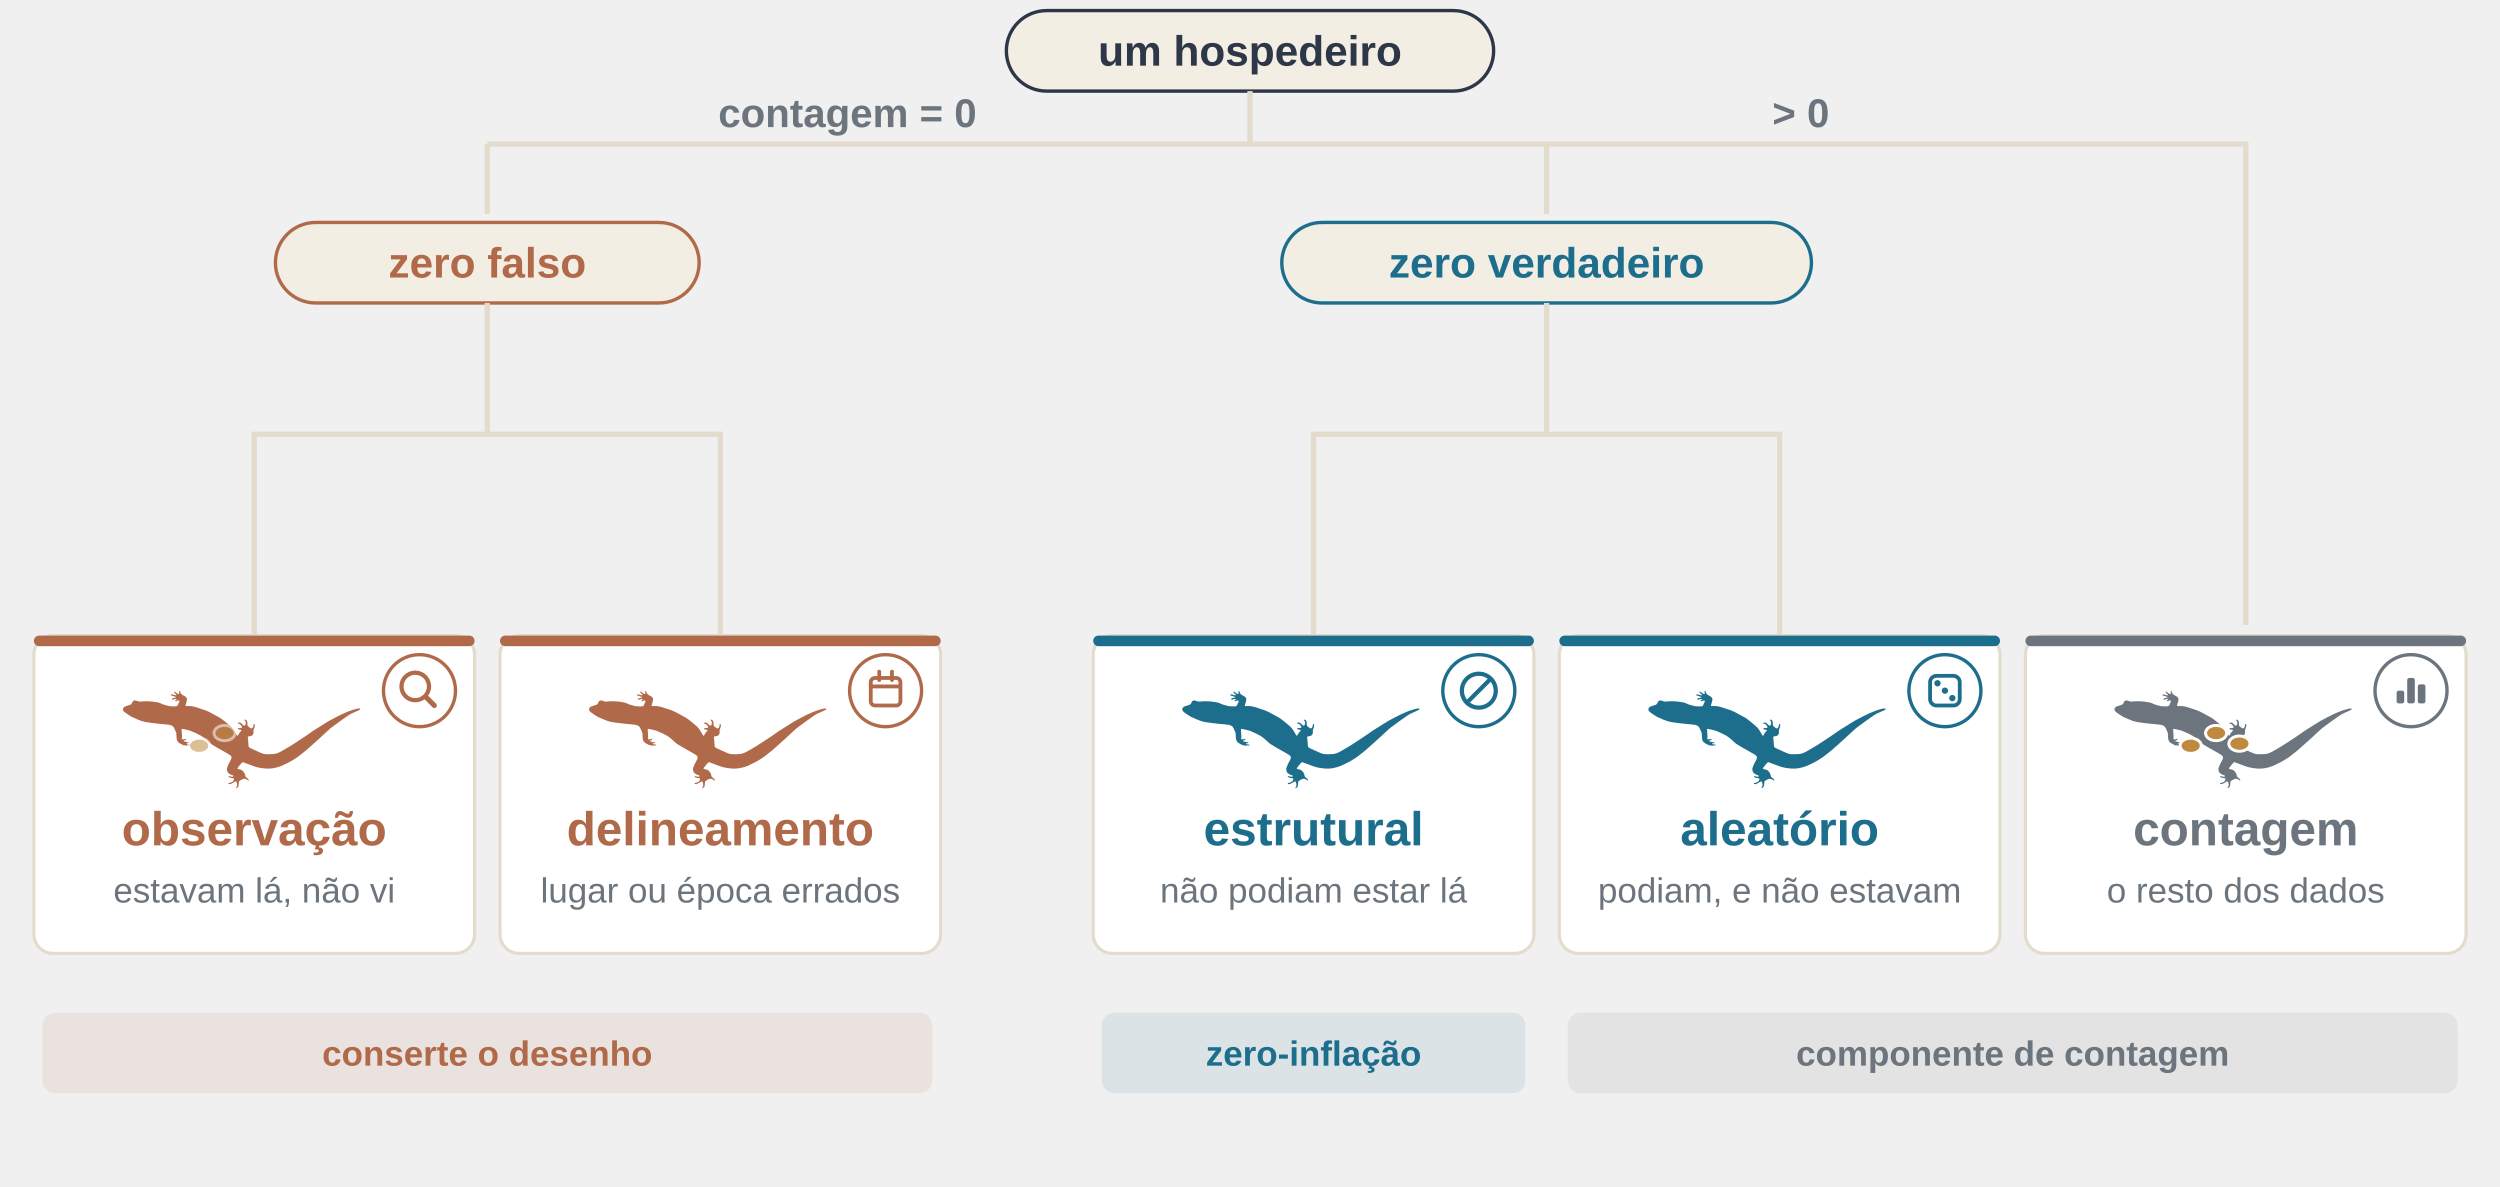
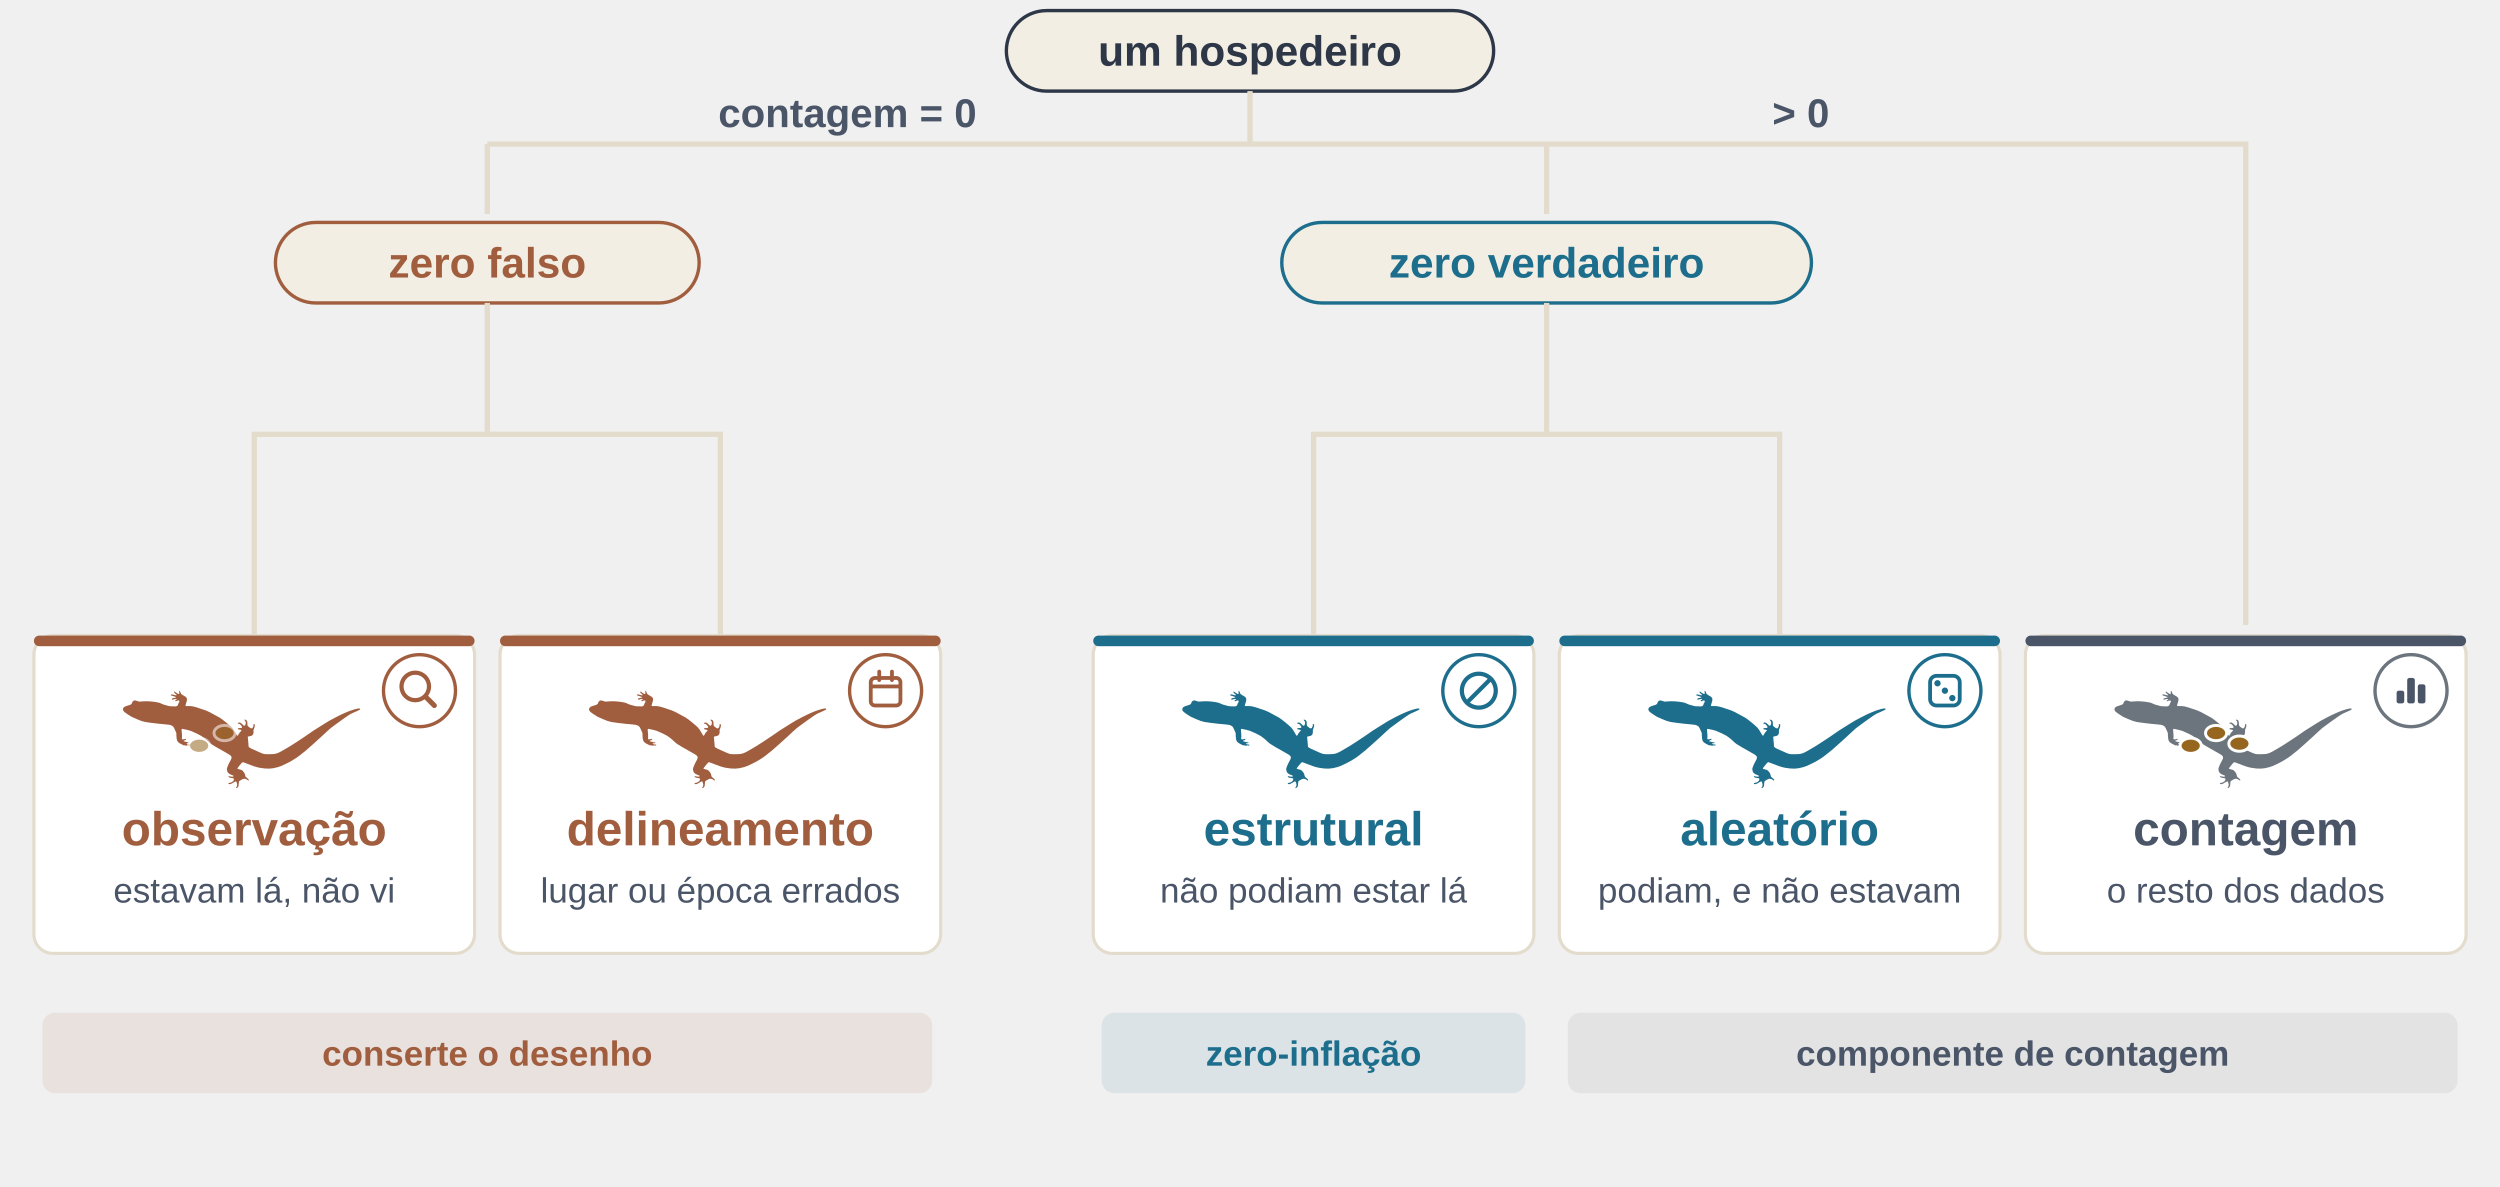
<svg xmlns="http://www.w3.org/2000/svg" viewBox="0 0 1180 560" width="1180" height="560" font-family="-apple-system, BlinkMacSystemFont, Segoe UI, Helvetica Neue, Arial, sans-serif">
  <defs>
    <symbol id="lagarto" viewBox="0 0 1536 631" preserveAspectRatio="xMidYMid meet">
      <g transform="translate(0,631) scale(0.1,-0.1)" fill="currentColor">
        <path d="M3658 6299 c-15 -8 -17 -21 -11 -104 7 -103 1 -114 -50 -101 -38 10 -189 103 -218 135 -31 34 -39 37 -57 19 -30 -30 8 -88 105 -160 107 -79 44 -104 -122 -48 -95 32 -160 38 -189 17 -24 -18 -17 -50 14 -59 14 -4 78 -23 143 -42 65 -19 130 -42 145 -52 l26 -17 -22 -18 c-13 -10 -48 -20 -80 -24 -114 -12 -172 -40 -172 -85 0 -28 28 -46 50 -32 30 19 147 42 211 42 51 0 59 -3 59 -18 0 -17 -36 -42 -83 -56 -23 -7 -19 -54 6 -70 13 -9 27 -5 65 16 85 48 161 47 177 -2 7 -23 -11 -87 -32 -111 -22 -26 -53 -91 -53 -114 0 -37 -39 -86 -85 -106 -42 -19 -60 -20 -258 -14 -147 5 -224 11 -250 21 -21 8 -111 32 -200 54 -130 32 -186 51 -285 100 -105 51 -141 63 -255 85 -300 58 -686 86 -904 65 -279 -26 -267 -27 -397 19 -163 57 -209 55 -285 -14 -29 -27 -42 -48 -51 -86 -13 -55 -55 -111 -101 -134 -15 -8 -99 -35 -186 -61 -179 -52 -237 -83 -283 -151 -48 -74 -36 -152 37 -233 50 -56 380 -283 493 -340 146 -73 536 -238 646 -273 192 -61 270 -75 639 -121 446 -56 583 -70 900 -96 271 -22 324 -33 428 -88 95 -49 111 -73 227 -338 l58 -133 7 -173 c11 -277 38 -359 151 -452 38 -31 95 -66 132 -81 37 -15 96 -44 132 -66 68 -40 90 -47 90 -28 0 14 52 6 138 -23 35 -11 66 -18 68 -15 3 3 1 14 -5 26 -17 30 2 34 52 10 67 -33 149 -11 131 35 -5 12 -19 16 -59 16 -28 0 -78 9 -110 20 -90 31 -98 60 -17 60 53 0 118 16 127 31 14 22 -18 41 -60 36 -28 -4 -53 0 -85 14 -25 11 -78 24 -119 29 -114 13 -136 58 -38 80 63 15 97 43 97 82 0 34 -19 36 -81 8 -30 -13 -66 -20 -111 -20 -79 0 -94 14 -78 71 13 43 12 167 0 289 -6 52 -13 140 -16 195 -9 131 -5 135 104 111 42 -9 149 -32 237 -50 88 -19 196 -48 240 -66 244 -97 579 -257 690 -330 134 -88 319 -235 382 -304 51 -56 123 -118 237 -207 70 -55 567 -346 819 -480 310 -164 472 -272 503 -332 37 -71 13 -171 -78 -318 -60 -98 -143 -279 -183 -398 -23 -70 -26 -93 -21 -145 19 -183 106 -275 331 -351 75 -25 91 -34 93 -53 2 -13 -2 -30 -8 -38 -18 -21 -135 -18 -212 6 -34 11 -71 20 -81 20 -31 0 -31 -29 -1 -61 34 -36 98 -56 216 -68 49 -5 95 -14 103 -21 30 -25 11 -116 -36 -173 -40 -49 -156 -107 -227 -114 -63 -6 -82 -16 -82 -44 0 -22 21 -34 76 -43 35 -5 54 0 130 38 49 23 124 66 168 95 43 28 87 51 97 51 24 0 59 -34 59 -58 0 -10 9 -43 20 -75 33 -94 20 -178 -40 -254 -27 -34 -25 -53 4 -53 32 0 85 38 119 86 27 39 29 50 38 190 7 114 14 155 27 173 18 24 187 122 257 148 84 31 207 -2 292 -77 51 -44 67 -46 71 -9 5 45 -30 92 -107 144 -41 28 -83 61 -93 76 -10 14 -26 63 -34 109 -17 98 -48 157 -136 254 -68 76 -96 90 -235 121 -59 13 -114 31 -122 40 -20 20 -18 22 109 187 149 193 196 238 249 238 11 0 136 -47 278 -104 394 -158 587 -220 821 -262 460 -82 772 -70 1160 47 201 61 219 68 568 240 182 89 324 166 392 213 59 40 127 83 152 96 50 25 83 48 285 199 278 207 563 447 880 741 105 97 314 285 465 419 151 133 338 306 415 385 77 78 192 182 255 231 200 155 381 289 493 364 60 40 174 121 252 181 79 60 238 171 352 247 213 141 237 153 629 321 118 50 184 89 184 108 0 8 -5 24 -10 35 -23 43 -180 16 -501 -85 -267 -84 -633 -244 -1069 -469 -344 -177 -527 -281 -790 -452 -129 -84 -311 -199 -405 -255 -198 -120 -293 -183 -505 -334 -85 -61 -227 -158 -314 -216 -88 -58 -306 -202 -485 -321 -180 -118 -371 -242 -426 -274 -55 -32 -176 -104 -270 -160 -590 -354 -663 -378 -1125 -379 -306 -1 -335 5 -560 101 -546 233 -718 319 -754 376 -10 15 -16 76 -20 202 -4 101 -16 232 -27 298 -11 66 -17 127 -14 138 9 26 29 35 110 48 109 17 143 30 185 67 61 56 83 126 77 246 -5 94 -4 100 27 165 18 38 36 86 39 108 4 22 11 62 16 89 4 27 5 61 1 75 -13 49 -100 54 -92 5 2 -11 6 -31 9 -46 3 -17 -2 -39 -15 -60 -11 -18 -23 -46 -26 -63 -12 -48 -44 -75 -88 -75 -50 0 -85 19 -167 88 -99 83 -101 88 -100 218 1 91 -3 119 -19 155 -30 64 -63 90 -135 103 -57 11 -59 -14 -4 -73 38 -41 46 -56 52 -102 8 -67 -24 -180 -58 -204 -43 -30 -66 -20 -163 78 -77 76 -102 95 -146 108 -59 18 -100 12 -132 -21 -27 -27 -11 -56 29 -52 48 5 93 -18 146 -76 64 -70 95 -133 79 -162 -17 -32 -44 -40 -138 -40 -73 0 -94 -4 -113 -19 -22 -18 -22 -19 -6 -44 14 -21 27 -26 84 -32 79 -8 131 -27 140 -50 4 -12 -16 -38 -65 -88 -55 -55 -83 -94 -119 -167 -72 -143 -78 -141 -193 70 -88 162 -180 299 -253 372 -150 152 -623 537 -772 628 -85 52 -483 268 -690 374 -82 42 -193 90 -245 106 -52 16 -187 61 -300 100 -442 154 -607 188 -848 175 -158 -8 -156 -9 -122 104 60 198 71 237 76 287 9 75 -1 115 -42 163 -39 45 -144 121 -168 121 -8 0 -27 10 -43 23 -15 13 -46 34 -68 46 -54 30 -70 55 -104 158 -16 48 -32 88 -37 90 -5 1 -17 -2 -26 -8z" />
      </g>
    </symbol>
    <symbol id="parasita" viewBox="0 0 345 1536" preserveAspectRatio="xMidYMid meet">
      <g transform="translate(0,1536) scale(0.1,-0.1)" fill="currentColor">
        <path d="M2187 15331 c-31 -38 -51 -117 -45 -186 4 -47 14 -69 70 -153 l66 -99 -29 -119 c-15 -65 -35 -160 -45 -211 -9 -51 -22 -100 -28 -109 -19 -26 -45 -6 -127 98 -188 241 -359 377 -664 528 -284 140 -335 150 -540 96 -147 -39 -188 -58 -230 -107 -30 -36 -34 -102 -9 -154 26 -55 126 -152 185 -178 94 -42 289 -267 289 -334 0 -14 14 -37 34 -56 56 -53 74 -98 147 -381 27 -104 46 -193 43 -198 -13 -20 -183 22 -338 84 -68 27 -126 42 -185 49 -47 5 -96 14 -108 19 -34 14 -134 94 -186 148 -54 57 -101 77 -155 67 -76 -14 -122 -59 -122 -117 0 -38 48 -205 76 -265 30 -63 138 -182 227 -250 34 -26 81 -78 113 -124 31 -44 70 -90 88 -104 47 -36 132 -72 218 -94 139 -34 217 -92 264 -196 35 -77 38 -144 15 -264 -36 -182 -67 -212 -227 -219 -221 -10 -458 100 -691 321 -60 57 -123 109 -140 116 -36 15 -97 2 -134 -27 l-22 -19 26 -101 c45 -175 128 -344 228 -464 59 -69 282 -214 499 -323 110 -55 151 -86 291 -221 162 -155 214 -192 426 -298 l172 -86 51 -90 c81 -142 157 -310 169 -373 7 -41 8 -117 0 -255 -5 -116 -7 -352 -3 -573 l7 -376 -31 -159 c-17 -87 -35 -202 -41 -254 -6 -52 -25 -142 -42 -200 -28 -95 -32 -124 -40 -315 -5 -115 -16 -250 -25 -300 -8 -49 -19 -162 -24 -250 -5 -88 -14 -194 -19 -235 -13 -96 -13 -548 -1 -710 6 -69 19 -154 30 -190 11 -36 33 -145 50 -244 16 -98 39 -207 50 -243 11 -35 33 -139 50 -231 17 -92 42 -207 55 -257 13 -49 26 -119 30 -153 3 -35 17 -103 31 -150 14 -48 32 -132 40 -187 8 -55 26 -161 40 -235 14 -74 29 -195 34 -270 5 -74 22 -205 39 -290 78 -400 119 -809 133 -1349 14 -528 3 -831 -36 -981 -13 -52 -32 -131 -41 -176 -8 -44 -31 -131 -50 -192 -19 -62 -57 -212 -84 -334 -68 -298 -108 -448 -187 -690 -36 -112 -86 -266 -111 -343 -24 -77 -78 -213 -119 -303 -84 -187 -97 -224 -92 -272 3 -32 9 -38 63 -65 46 -23 68 -42 92 -80 35 -53 64 -74 103 -75 33 0 88 34 99 62 23 55 60 165 66 190 3 15 43 83 89 150 104 154 137 212 276 478 62 118 136 256 166 305 29 50 71 131 92 180 22 50 69 158 105 240 95 217 227 624 261 801 18 97 71 623 86 852 13 211 13 1536 0 1802 -6 113 -17 257 -25 320 -8 63 -22 205 -30 315 -21 263 -31 340 -62 443 -14 48 -30 105 -37 127 -8 29 -11 312 -11 990 0 860 2 956 17 1015 9 36 24 117 33 180 23 165 44 265 72 345 13 39 33 113 44 165 27 133 45 191 91 300 38 89 41 101 50 245 6 100 16 172 30 215 15 49 23 119 33 290 7 126 18 238 25 255 20 48 24 350 10 801 -6 226 -15 595 -20 820 l-8 409 -37 115 c-60 187 -54 216 119 640 220 541 209 774 -53 1043 -73 76 -132 117 -166 117 -30 0 -75 -30 -91 -62 -24 -46 -13 -117 31 -213 30 -64 37 -91 37 -140 0 -92 -61 -235 -113 -264 -80 -44 -223 81 -221 194 0 22 17 92 38 155 l38 115 4 221 c4 259 -8 357 -65 499 -53 135 -94 210 -184 345 -97 145 -186 243 -251 276 -62 31 -81 30 -111 -5z" />
      </g>
    </symbol>
  </defs>
  <rect x="475.0" y="5" width="230" height="38" rx="19" fill="#f3eee3" stroke="#2d3748" stroke-width="1.6" />
  <text x="590" y="31" text-anchor="middle" font-size="20" font-weight="600" fill="#2d3748">um hospedeiro</text>
  <path d="M590 43 V68 H230 M590 68 H1060 V295" fill="none" stroke="#e3dccd" stroke-width="2.5" />
-   <text x="400" y="60" text-anchor="middle" font-size="19" font-weight="600" fill="#6c757d">contagem = 0</text>
-   <text x="850" y="60" text-anchor="middle" font-size="19" font-weight="600" fill="#6c757d">&gt; 0</text>
+   <text x="400" y="60" text-anchor="middle" font-size="19" font-weight="600" fill="#4a5568">contagem = 0</text>
+   <text x="850" y="60" text-anchor="middle" font-size="19" font-weight="600" fill="#4a5568">&gt; 0</text>
  <path d="M230 68 V101 M730 68 V101" fill="none" stroke="#e3dccd" stroke-width="2.5" />
-   <rect x="130.0" y="105" width="200" height="38" rx="19" fill="#f3eee3" stroke="#b06a4a" stroke-width="1.6" />
-   <text x="230" y="131" text-anchor="middle" font-size="20" font-weight="600" fill="#b06a4a">zero falso</text>
+   <rect x="130.0" y="105" width="200" height="38" rx="19" fill="#f3eee3" stroke="#a15e3f" stroke-width="1.6" />
+   <text x="230" y="131" text-anchor="middle" font-size="20" font-weight="600" fill="#a15e3f">zero falso</text>
  <rect x="605.0" y="105" width="250" height="38" rx="19" fill="#f3eee3" stroke="#1c6e8c" stroke-width="1.6" />
  <text x="730" y="131" text-anchor="middle" font-size="20" font-weight="600" fill="#1c6e8c">zero verdadeiro</text>
  <path d="M230 143 V205 H120 V300 M230 205 H340 V300" fill="none" stroke="#e3dccd" stroke-width="2.5" />
  <path d="M730 143 V205 H620 V300 M730 205 H840 V300" fill="none" stroke="#e3dccd" stroke-width="2.5" />
  <rect x="16" y="300" width="208" height="150" rx="9" fill="#ffffff" stroke="#e3dccd" stroke-width="1.5" />
-   <rect x="16" y="300" width="208" height="5" rx="2.5" fill="#b06a4a" />
-   <use href="#lagarto" x="58.0" y="326" width="112.0" height="46" color="#b06a4a" />
-   <ellipse cx="94" cy="352" rx="5" ry="3.6" fill="#c08a3e" opacity="0.55" stroke="#ffffff" stroke-width="1.4" />
-   <ellipse cx="106" cy="346" rx="5" ry="3.6" fill="#c08a3e" opacity="0.55" stroke="#ffffff" stroke-width="1.4" />
-   <circle cx="198" cy="326" r="17" fill="#ffffff" stroke="#b06a4a" stroke-width="1.6" />
-   <circle cx="196" cy="324" r="6.5" fill="none" stroke="#b06a4a" stroke-width="2" />
-   <line x1="201" y1="329" x2="205" y2="333" stroke="#b06a4a" stroke-width="2.4" stroke-linecap="round" />
-   <text x="120" y="399" text-anchor="middle" font-size="22.5" font-weight="600" fill="#b06a4a">observação</text>
-   <text x="120" y="426" text-anchor="middle" font-size="16.5" fill="#6c757d">estavam lá, não vi</text>
+   <rect x="16" y="300" width="208" height="5" rx="2.5" fill="#a15e3f" />
+   <use href="#lagarto" x="58.0" y="326" width="112.0" height="46" color="#a15e3f" />
+   <ellipse cx="94" cy="352" rx="5" ry="3.6" fill="#96661f" opacity="0.55" stroke="#ffffff" stroke-width="1.4" />
+   <ellipse cx="106" cy="346" rx="5" ry="3.6" fill="#96661f" opacity="0.55" stroke="#ffffff" stroke-width="1.4" />
+   <circle cx="198" cy="326" r="17" fill="#ffffff" stroke="#a15e3f" stroke-width="1.6" />
+   <circle cx="196" cy="324" r="6.5" fill="none" stroke="#a15e3f" stroke-width="2" />
+   <line x1="201" y1="329" x2="205" y2="333" stroke="#a15e3f" stroke-width="2.4" stroke-linecap="round" />
+   <text x="120" y="399" text-anchor="middle" font-size="22.5" font-weight="600" fill="#a15e3f">observação</text>
+   <text x="120" y="426" text-anchor="middle" font-size="16.5" fill="#4a5568">estavam lá, não vi</text>
  <rect x="236" y="300" width="208" height="150" rx="9" fill="#ffffff" stroke="#e3dccd" stroke-width="1.5" />
-   <rect x="236" y="300" width="208" height="5" rx="2.5" fill="#b06a4a" />
-   <use href="#lagarto" x="278.0" y="326" width="112.0" height="46" color="#b06a4a" />
-   <circle cx="418" cy="326" r="17" fill="#ffffff" stroke="#b06a4a" stroke-width="1.6" />
-   <rect x="411" y="320" width="14" height="13" rx="2" fill="none" stroke="#b06a4a" stroke-width="1.8" />
-   <line x1="411" y1="324" x2="425" y2="324" stroke="#b06a4a" stroke-width="1.8" />
-   <line x1="415" y1="317" x2="415" y2="321" stroke="#b06a4a" stroke-width="1.8" stroke-linecap="round" />
-   <line x1="421" y1="317" x2="421" y2="321" stroke="#b06a4a" stroke-width="1.8" stroke-linecap="round" />
-   <text x="340" y="399" text-anchor="middle" font-size="22.5" font-weight="600" fill="#b06a4a">delineamento</text>
-   <text x="340" y="426" text-anchor="middle" font-size="16.5" fill="#6c757d">lugar ou época errados</text>
+   <rect x="236" y="300" width="208" height="5" rx="2.5" fill="#a15e3f" />
+   <use href="#lagarto" x="278.0" y="326" width="112.0" height="46" color="#a15e3f" />
+   <circle cx="418" cy="326" r="17" fill="#ffffff" stroke="#a15e3f" stroke-width="1.6" />
+   <rect x="411" y="320" width="14" height="13" rx="2" fill="none" stroke="#a15e3f" stroke-width="1.8" />
+   <line x1="411" y1="324" x2="425" y2="324" stroke="#a15e3f" stroke-width="1.8" />
+   <line x1="415" y1="317" x2="415" y2="321" stroke="#a15e3f" stroke-width="1.8" stroke-linecap="round" />
+   <line x1="421" y1="317" x2="421" y2="321" stroke="#a15e3f" stroke-width="1.8" stroke-linecap="round" />
+   <text x="340" y="399" text-anchor="middle" font-size="22.5" font-weight="600" fill="#a15e3f">delineamento</text>
+   <text x="340" y="426" text-anchor="middle" font-size="16.5" fill="#4a5568">lugar ou época errados</text>
  <rect x="516" y="300" width="208" height="150" rx="9" fill="#ffffff" stroke="#e3dccd" stroke-width="1.5" />
  <rect x="516" y="300" width="208" height="5" rx="2.5" fill="#1c6e8c" />
  <use href="#lagarto" x="558.0" y="326" width="112.0" height="46" color="#1c6e8c" />
  <circle cx="698" cy="326" r="17" fill="#ffffff" stroke="#1c6e8c" stroke-width="1.6" />
  <circle cx="698" cy="326" r="8" fill="none" stroke="#1c6e8c" stroke-width="2" />
  <line x1="692.5" y1="331.5" x2="703.5" y2="320.5" stroke="#1c6e8c" stroke-width="2" stroke-linecap="round" />
  <text x="620" y="399" text-anchor="middle" font-size="22.5" font-weight="600" fill="#1c6e8c">estrutural</text>
-   <text x="620" y="426" text-anchor="middle" font-size="16.5" fill="#6c757d">não podiam estar lá</text>
+   <text x="620" y="426" text-anchor="middle" font-size="16.5" fill="#4a5568">não podiam estar lá</text>
  <rect x="736" y="300" width="208" height="150" rx="9" fill="#ffffff" stroke="#e3dccd" stroke-width="1.5" />
  <rect x="736" y="300" width="208" height="5" rx="2.5" fill="#1c6e8c" />
  <use href="#lagarto" x="778.0" y="326" width="112.0" height="46" color="#1c6e8c" />
  <circle cx="918" cy="326" r="17" fill="#ffffff" stroke="#1c6e8c" stroke-width="1.6" />
  <rect x="911" y="319" width="14" height="14" rx="3" fill="none" stroke="#1c6e8c" stroke-width="1.8" />
  <circle cx="914.5" cy="322.5" r="1.5" fill="#1c6e8c" />
  <circle cx="918" cy="326" r="1.5" fill="#1c6e8c" />
  <circle cx="921.5" cy="329.5" r="1.5" fill="#1c6e8c" />
  <text x="840" y="399" text-anchor="middle" font-size="22.5" font-weight="600" fill="#1c6e8c">aleatório</text>
-   <text x="840" y="426" text-anchor="middle" font-size="16.5" fill="#6c757d">podiam, e não estavam</text>
+   <text x="840" y="426" text-anchor="middle" font-size="16.5" fill="#4a5568">podiam, e não estavam</text>
  <rect x="956" y="300" width="208" height="150" rx="9" fill="#ffffff" stroke="#e3dccd" stroke-width="1.5" />
-   <rect x="956" y="300" width="208" height="5" rx="2.5" fill="#6c757d" />
+   <rect x="956" y="300" width="208" height="5" rx="2.5" fill="#4a5568" />
  <use href="#lagarto" x="998.0" y="326" width="112.0" height="46" color="#6c757d" />
-   <ellipse cx="1034" cy="352" rx="5" ry="3.6" fill="#c08a3e" opacity="1.0" stroke="#ffffff" stroke-width="1.4" />
-   <ellipse cx="1046" cy="346" rx="5" ry="3.6" fill="#c08a3e" opacity="1.0" stroke="#ffffff" stroke-width="1.4" />
-   <ellipse cx="1057" cy="351" rx="5" ry="3.6" fill="#c08a3e" opacity="1.0" stroke="#ffffff" stroke-width="1.4" />
+   <ellipse cx="1034" cy="352" rx="5" ry="3.6" fill="#96661f" opacity="1.0" stroke="#ffffff" stroke-width="1.4" />
+   <ellipse cx="1046" cy="346" rx="5" ry="3.6" fill="#96661f" opacity="1.0" stroke="#ffffff" stroke-width="1.4" />
+   <ellipse cx="1057" cy="351" rx="5" ry="3.6" fill="#96661f" opacity="1.0" stroke="#ffffff" stroke-width="1.4" />
  <circle cx="1138" cy="326" r="17" fill="#ffffff" stroke="#6c757d" stroke-width="1.6" />
-   <rect x="1131.2" y="326" width="3.6" height="6" rx="1" fill="#6c757d" />
-   <rect x="1136.2" y="320" width="3.6" height="12" rx="1" fill="#6c757d" />
-   <rect x="1141.2" y="323" width="3.6" height="9" rx="1" fill="#6c757d" />
-   <text x="1060" y="399" text-anchor="middle" font-size="22.5" font-weight="600" fill="#6c757d">contagem</text>
-   <text x="1060" y="426" text-anchor="middle" font-size="16.5" fill="#6c757d">o resto dos dados</text>
-   <rect x="20" y="478" width="420" height="38" rx="6" fill="#b06a4a" opacity=".10" />
-   <text x="230.0" y="503" text-anchor="middle" font-size="16.5" font-weight="600" fill="#b06a4a">conserte o desenho</text>
+   <rect x="1131.2" y="326" width="3.6" height="6" rx="1" fill="#4a5568" />
+   <rect x="1136.2" y="320" width="3.6" height="12" rx="1" fill="#4a5568" />
+   <rect x="1141.2" y="323" width="3.6" height="9" rx="1" fill="#4a5568" />
+   <text x="1060" y="399" text-anchor="middle" font-size="22.5" font-weight="600" fill="#4a5568">contagem</text>
+   <text x="1060" y="426" text-anchor="middle" font-size="16.5" fill="#4a5568">o resto dos dados</text>
+   <rect x="20" y="478" width="420" height="38" rx="6" fill="#a15e3f" opacity=".10" />
+   <text x="230.0" y="503" text-anchor="middle" font-size="16.5" font-weight="600" fill="#a15e3f">conserte o desenho</text>
  <rect x="520" y="478" width="200" height="38" rx="6" fill="#1c6e8c" opacity=".10" />
  <text x="620.0" y="503" text-anchor="middle" font-size="16.5" font-weight="600" fill="#1c6e8c">zero-inflação</text>
  <rect x="740" y="478" width="420" height="38" rx="6" fill="#6c757d" opacity=".10" />
-   <text x="950.0" y="503" text-anchor="middle" font-size="16.5" font-weight="600" fill="#6c757d">componente de contagem</text>
+   <text x="950.0" y="503" text-anchor="middle" font-size="16.5" font-weight="600" fill="#4a5568">componente de contagem</text>
</svg>
